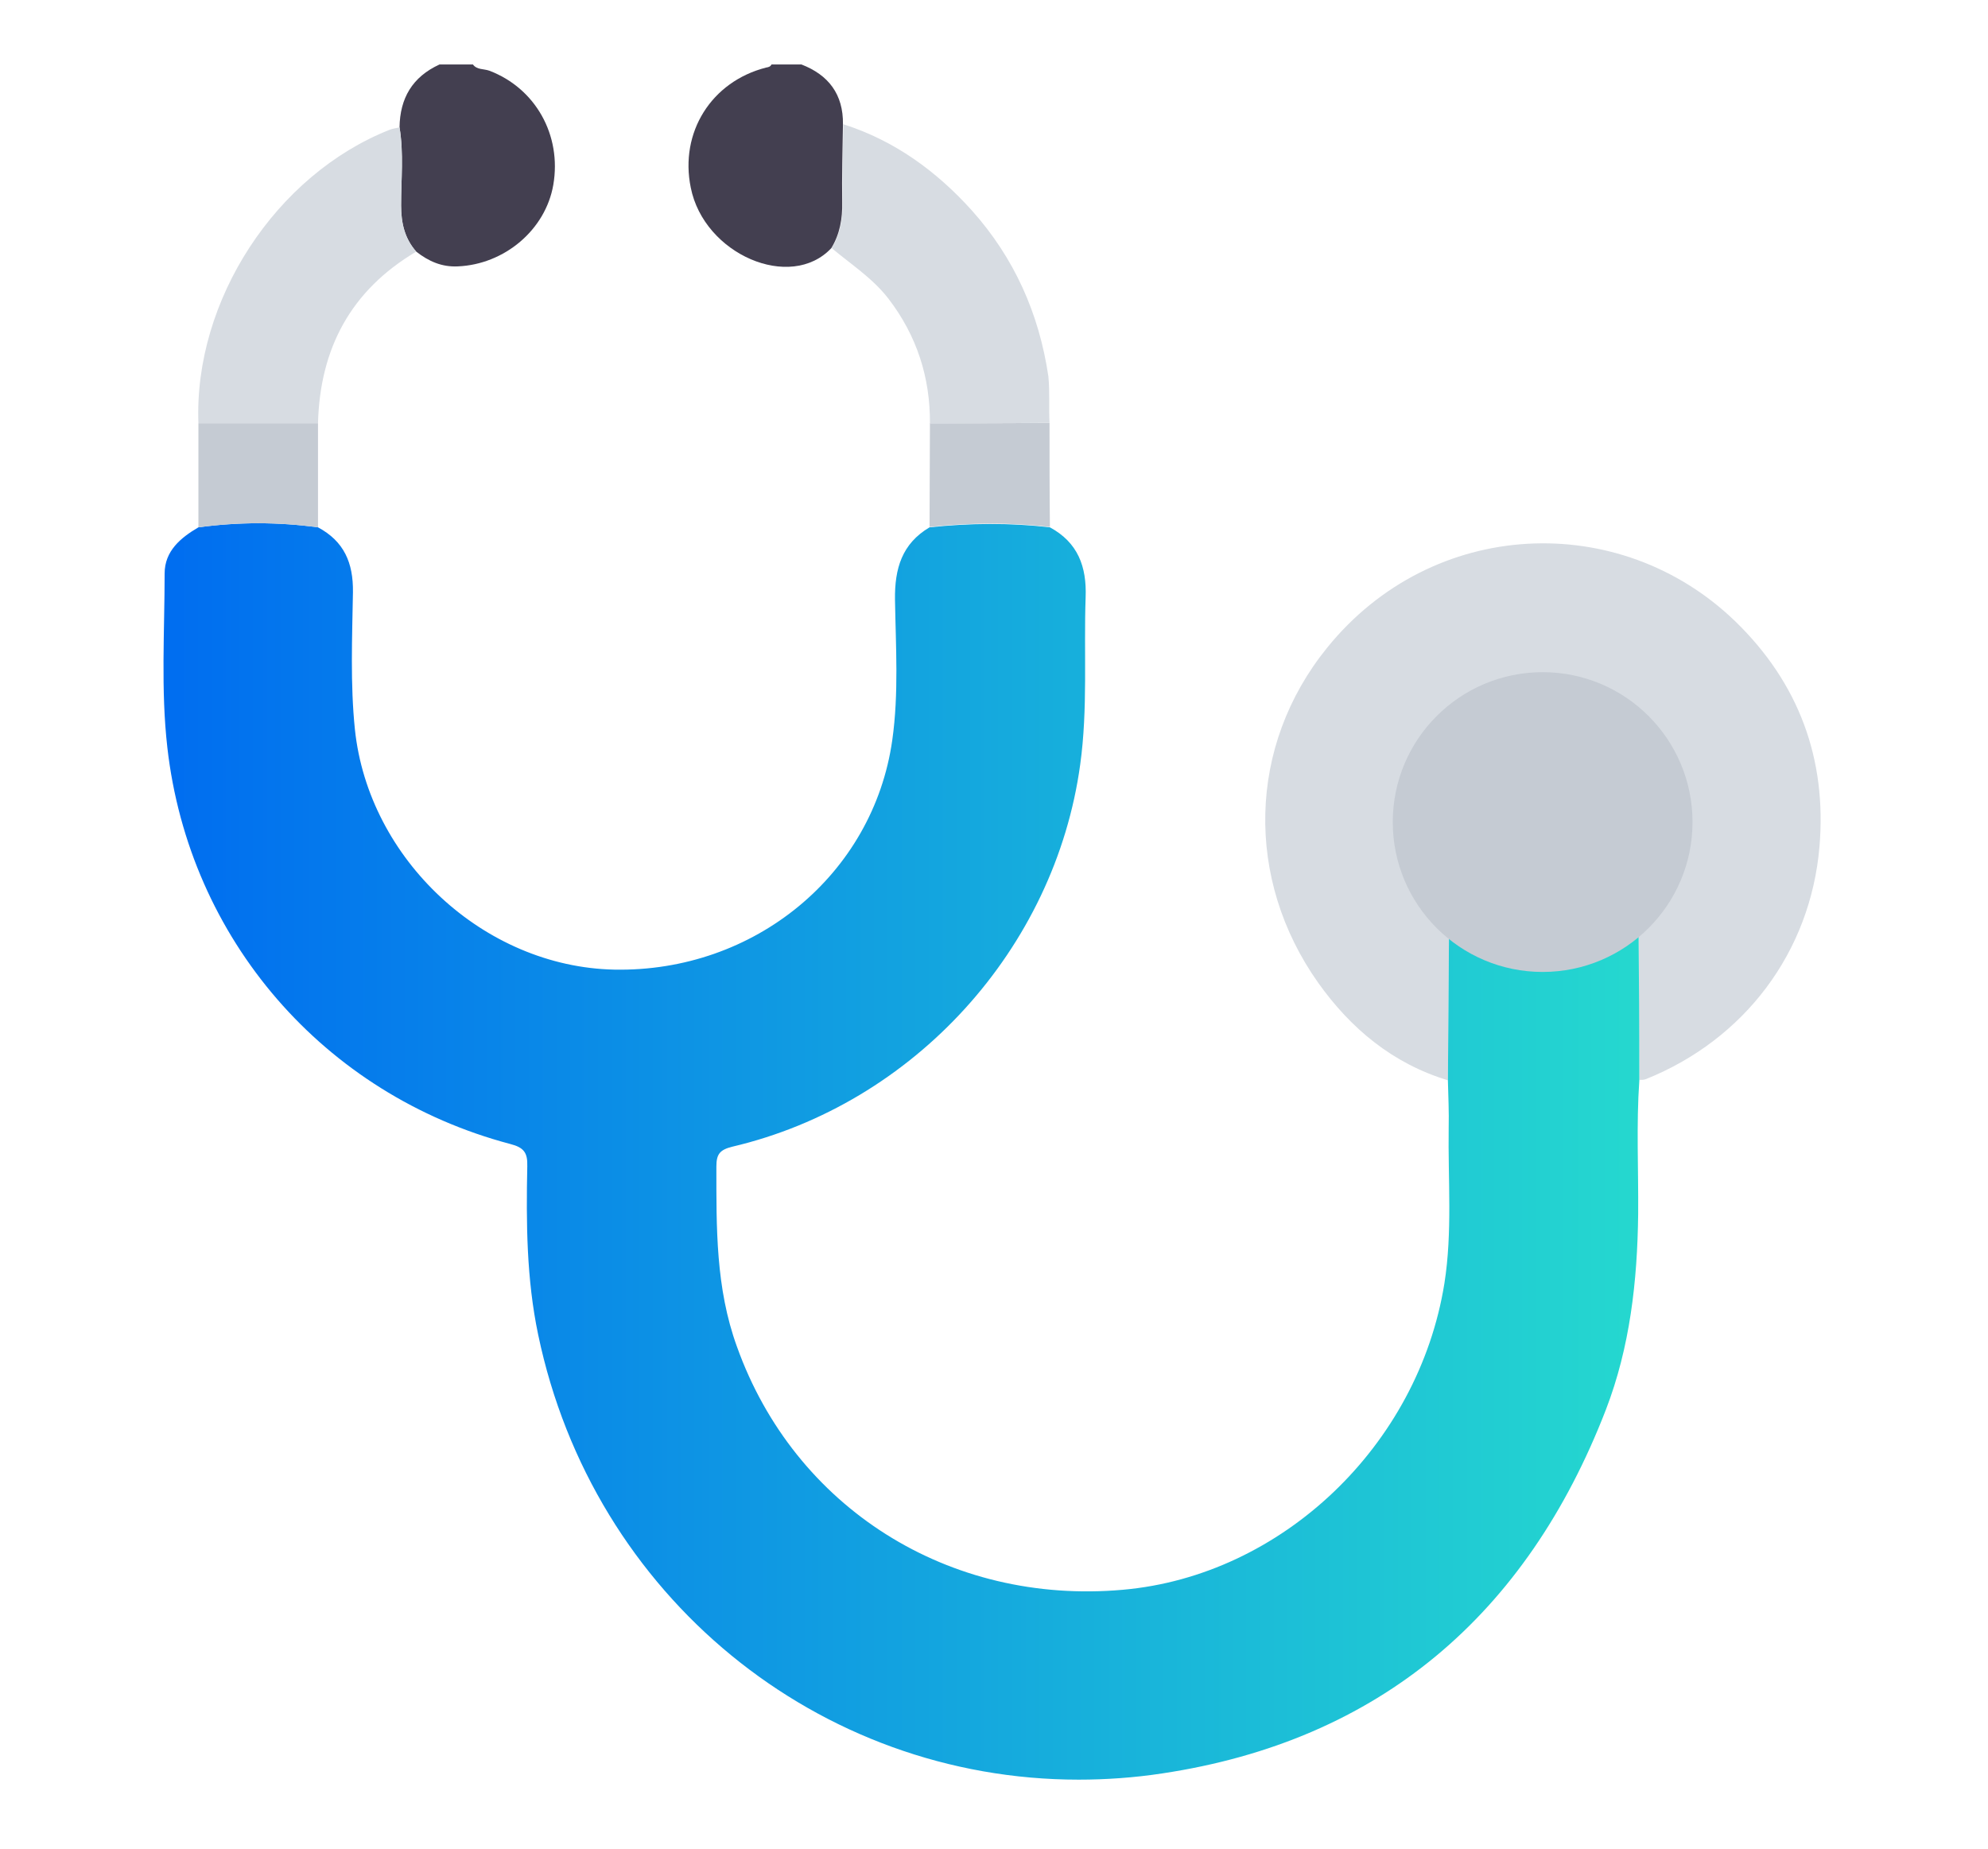
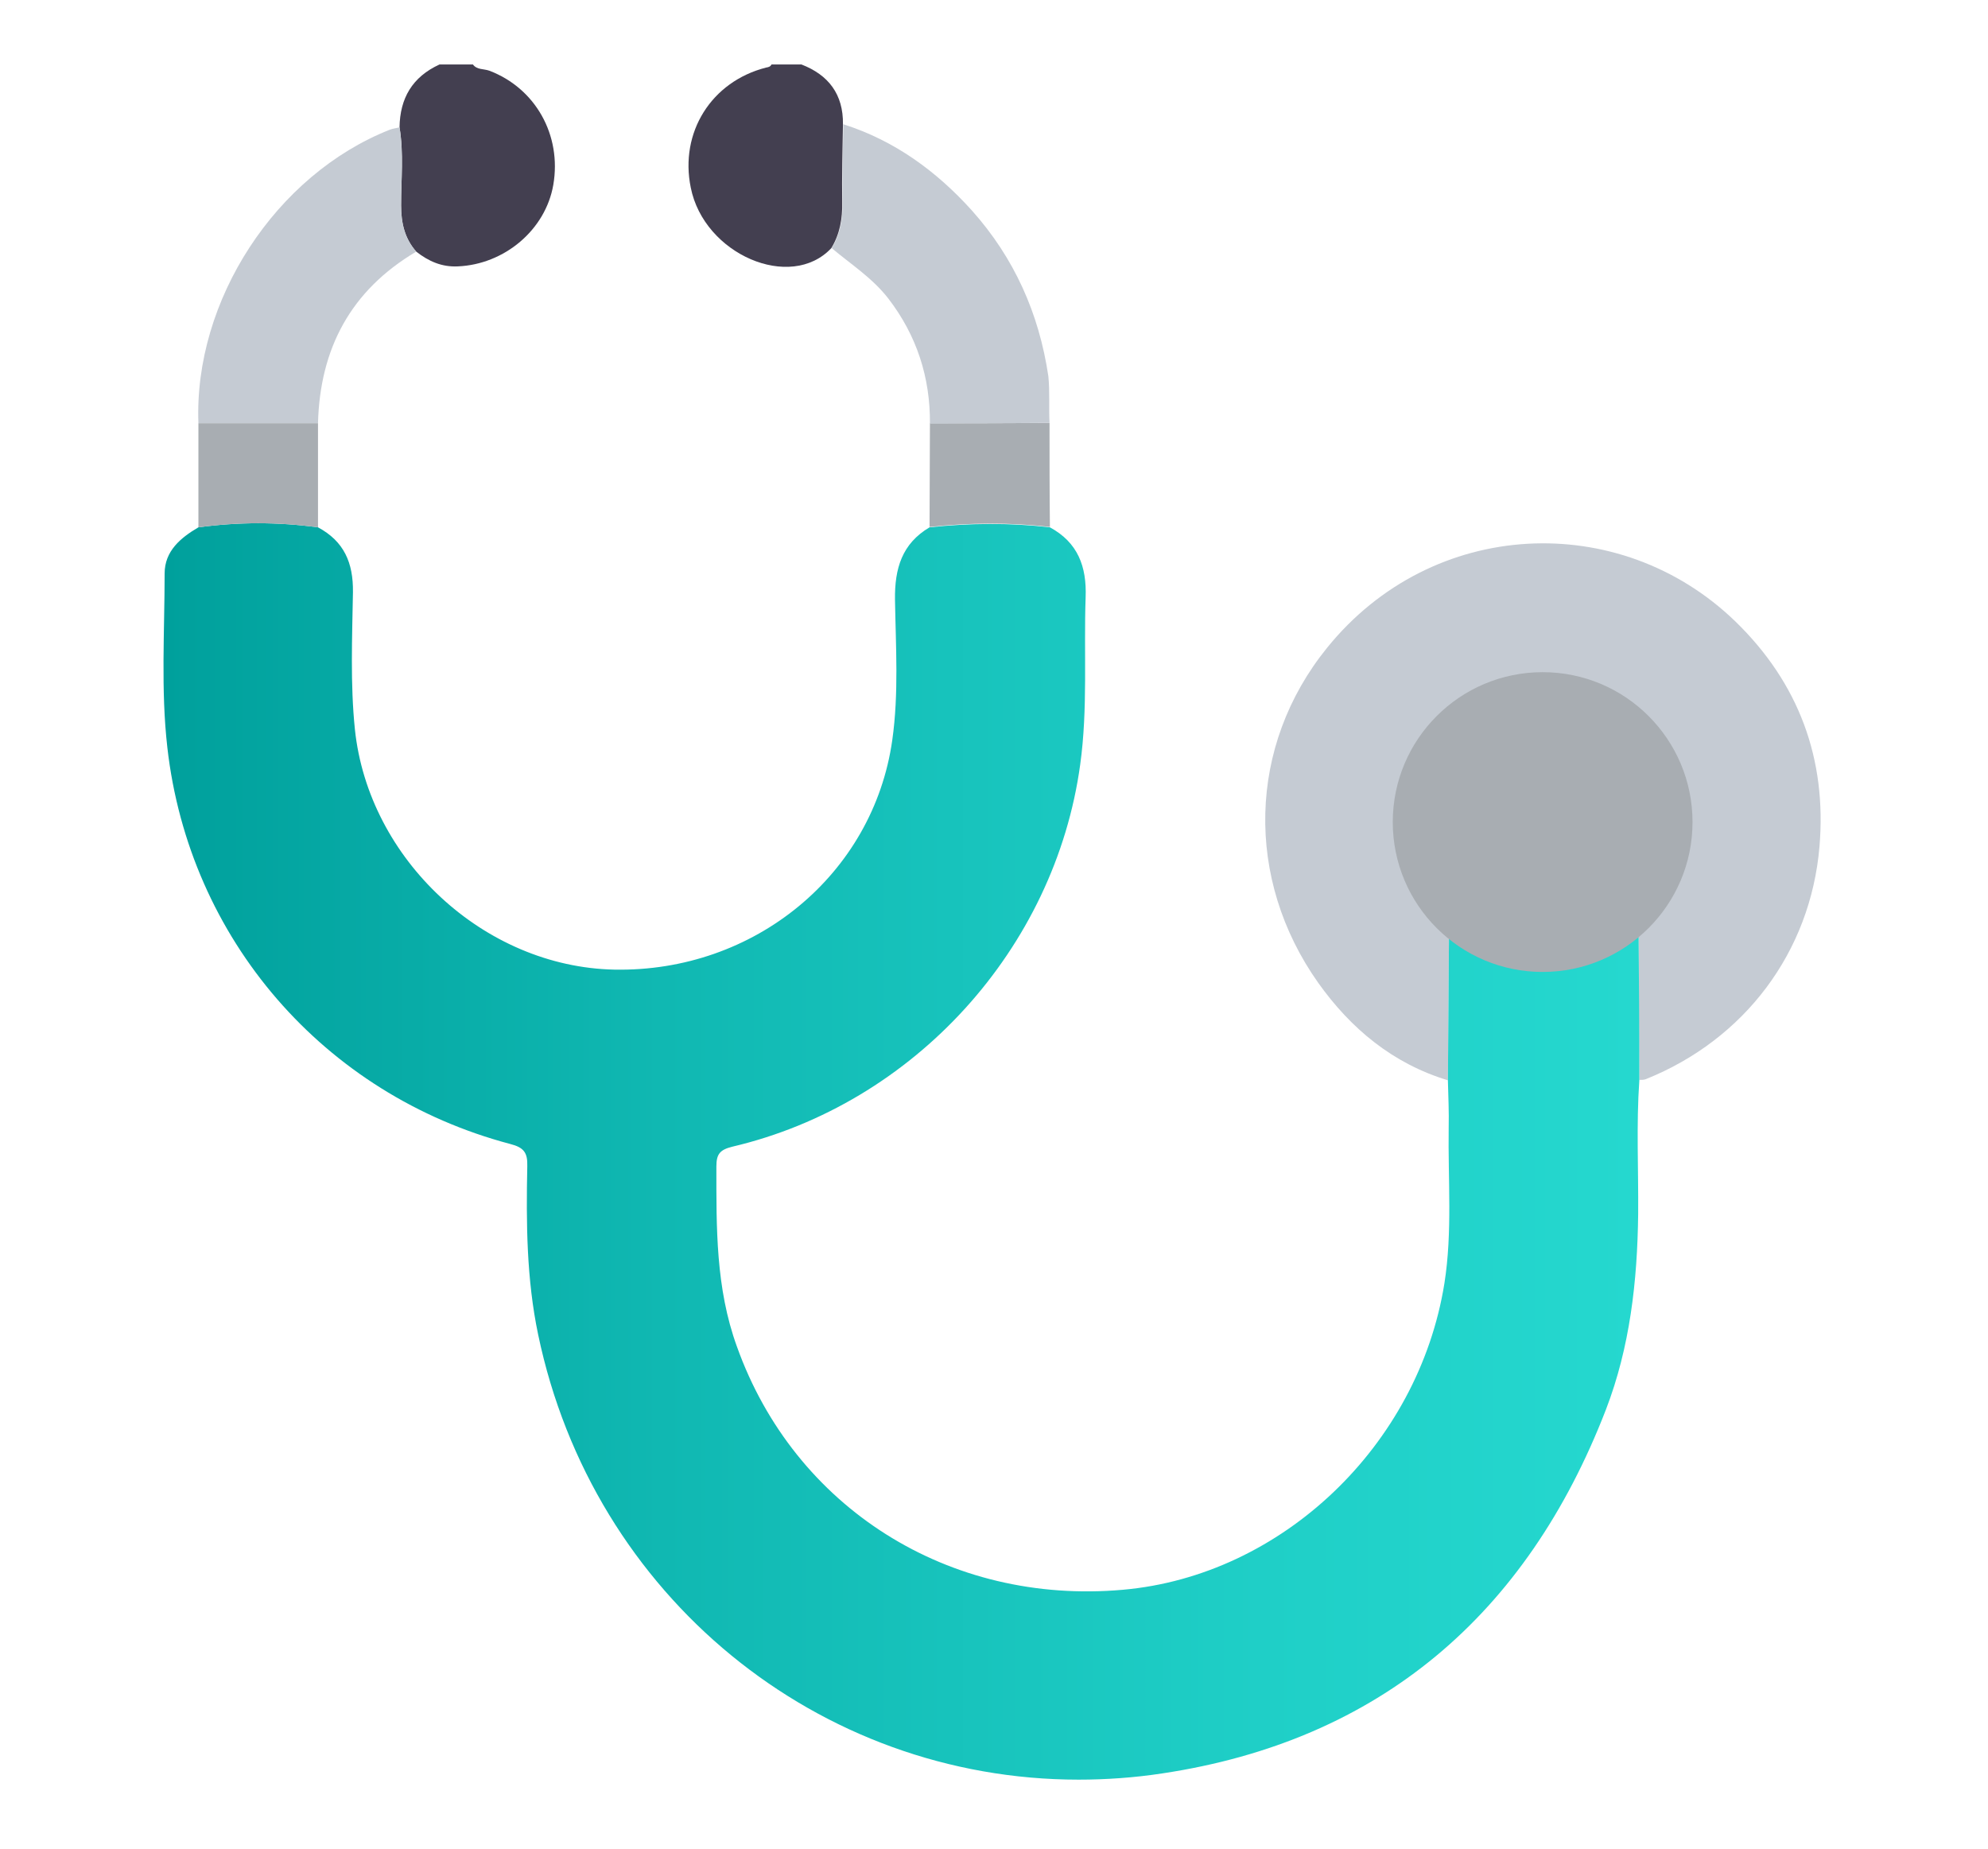
<svg xmlns="http://www.w3.org/2000/svg" version="1.1" id="Layer_1" x="0px" y="0px" viewBox="0 0 512 476" style="enable-background:new 0 0 512 476;" xml:space="preserve">
  <style type="text/css">
- 	.st0{fill:#D7DCE2;}
- 	.st1{fill:#C5CBD3;}
- 	.st2{fill:#A09DAE;}
- 	.st3{fill:url(#SVGID_1_);}
- 	.st4{fill:url(#SVGID_00000178884875586429565790000003312049873819937169_);}
+ 	.st0{fill:#C5CBD3;}
+ 	.st1{fill:#A09DAE;}
+ 	.st2{fill:url(#SVGID_1_);}
+ 	.st3{fill:url(#SVGID_00000057139693474693885690000008962796507477817010_);}
+ 	.st4{fill:#A8ADB2;}
	.st5{fill:#433F50;}
</style>
-   <g>
-     <g id="XMLID_00000003078551320808548620000010120033333076240542_">
-       <g>
-         <path class="st0" d="M446.9,160c16.4,15.9,23.6,35.5,21.7,58c-2.3,27.2-19.3,49.7-44.7,59.9c-0.5,0.2-1.1,0.2-1.7,0.2     c-0.1-13.2-0.2-26.4-0.2-39.6c0.2-1.5,1.3-2.5,2.3-3.6c8.1-9.6,10.7-20.6,7.5-32.8c-0.7-2.8-1.9-5.7-3.5-8.4     c-0.5-0.8-0.9-1.5-1.5-2.3c-0.3-0.4-0.5-0.8-0.8-1.1c-0.5-0.7-1.1-1.5-1.7-2.2c-0.6-0.7-1.3-1.4-1.9-2.1     c-6.7-6.5-16.3-10.9-27.9-10c-1.2,0.1-2.4,0.2-3.6,0.5c-0.6,0.1-1.2,0.2-1.7,0.4c-0.6,0.1-1.1,0.3-1.7,0.4     c-0.6,0.2-1.1,0.3-1.6,0.5c-0.8,0.3-1.6,0.6-2.4,0.9c-1,0.4-2.1,0.9-3,1.4c-0.5,0.3-1,0.5-1.4,0.8c-0.7,0.4-1.4,0.9-2.1,1.4     c-0.2,0.1-0.5,0.3-0.7,0.5c-0.4,0.3-0.9,0.7-1.3,1c-0.8,0.7-1.6,1.4-2.4,2.2c-8,7.8-12.1,19.3-10.3,30.8     c1.3,8.3,5.3,15,10.9,20.9v0c-0.1,13.5-0.2,27-0.3,40.5c-14.2-4.3-25-13.3-33.4-25.1c-18.9-26.7-18.2-61,2.3-86.3     C368.9,133.3,417.1,131.2,446.9,160z" />
-         <path class="st1" d="M431.8,202.2c3.1,12.2,0.5,23.2-7.5,32.8c-0.9,1.1-2,2-2.3,3.6c-2.3,0.2-3.7,1.9-5.5,3     c-0.2,0.2-0.5,0.3-0.8,0.5c-0.4,0.2-0.8,0.4-1.1,0.6c-0.8,0.4-1.5,0.8-2.3,1.1c-0.8,0.3-1.5,0.7-2.3,1c-0.8,0.3-1.5,0.6-2.3,0.8     c-0.4,0.1-0.8,0.2-1.1,0.3c-1.1,0.3-2.3,0.6-3.4,0.8c-5,0.9-9.9,0.6-14.9-0.8c-0.5-0.2-1-0.3-1.5-0.5c-3.1-1-6.1-2.5-9.2-4.4     c-1.5-1-3.1-2.1-4.6-3.2c-5.7-5.9-9.7-12.6-10.9-20.9c-1.8-11.5,2.3-23,10.3-30.8c0.8-0.8,1.6-1.5,2.4-2.2c0.4-0.3,0.9-0.7,1.3-1     c0.2-0.2,0.4-0.3,0.7-0.5c0.7-0.5,1.4-0.9,2.1-1.4c0.5-0.3,0.9-0.6,1.4-0.8c1-0.5,2-1,3-1.4c0.8-0.3,1.6-0.6,2.4-0.9     c0.5-0.2,1.1-0.3,1.6-0.5c0.6-0.2,1.1-0.3,1.7-0.4c0.6-0.1,1.1-0.2,1.7-0.4c1.2-0.2,2.4-0.4,3.6-0.5c11.6-0.9,21.2,3.5,27.9,10     c0.7,0.7,1.3,1.4,1.9,2.1c0.6,0.7,1.2,1.4,1.7,2.2c0.3,0.4,0.6,0.8,0.8,1.1c0.5,0.8,1,1.5,1.5,2.3     C429.9,196.6,431.1,199.4,431.8,202.2z" />
-         <path class="st2" d="M426.9,191.5c0.5,0.8,1,1.5,1.5,2.3C427.9,193.1,427.4,192.3,426.9,191.5z" />
-         <path class="st2" d="M424.3,188.2c0.6,0.7,1.2,1.4,1.7,2.2C425.5,189.7,424.9,189,424.3,188.2z" />
-         <path class="st2" d="M422.4,186.2c0.7,0.7,1.3,1.4,1.9,2.1C423.7,187.6,423,186.9,422.4,186.2z" />
-         <linearGradient id="SVGID_1_" gradientUnits="userSpaceOnUse" x1="42.072" y1="296.586" x2="422.21" y2="296.586">
-           <stop offset="0" style="stop-color:#006DF0" />
-           <stop offset="1" style="stop-color:#25D8CF" />
-         </linearGradient>
-         <path class="st3" d="M422,238.6c0.1,13.2,0.2,26.4,0.2,39.6c-0.8,11.5-0.2,23-0.3,34.5c-0.2,17.2-2.1,34.2-8.3,50.3     c-20.4,52.8-58.3,85.3-114.3,93.7c-7.2,1.1-14.5,1.6-21.5,1.6c-67,0-125.1-47.1-139.2-114.6c-3-14.3-3.1-28.8-2.8-43.4     c0.1-3.5-0.9-4.8-4.4-5.7c-48-12.7-82.7-52.8-88.3-102.1c-1.7-14.9-0.7-29.9-0.7-44.8c0-5.8,4.1-9.2,8.7-11.9     c10.3-1.4,20.5-1.4,30.8,0c6.7,3.6,9.1,9.1,9,16.7c-0.2,11.8-0.7,23.6,0.5,35.3c3.5,33.5,33.2,61.2,66.8,61.9     c36.1,0.7,66.7-24.5,71.6-59.1c1.7-12,0.9-24.1,0.7-36.2c-0.1-8,1.8-14.4,8.9-18.6c10.3-1.1,20.7-1.2,31,0     c7.2,3.9,9.5,10.1,9.2,18c-0.5,14.3,0.6,28.7-1.4,43.1c-6.5,47.4-42.8,87.4-89.6,98.4c-3.2,0.8-4.1,1.9-4.1,5.1     c0,15.7-0.2,31.3,5.3,46.4c14.8,41.4,54.5,66.6,99.4,62.6c40.9-3.6,76.1-37.1,82.8-78.9c2.1-13.3,0.9-26.7,1.1-40.1     c0.1-4-0.1-8-0.2-12.1c0.1-13.5,0.2-27,0.3-40.5c1.5,1.2,3.1,2.3,4.6,3.2c3.1,1.9,6.1,3.4,9.2,4.4c0.5,0.2,1,0.3,1.5,0.5     c4.9,1.4,9.9,1.7,14.9,0.8c1.1-0.2,2.3-0.5,3.4-0.8c0.4-0.1,0.8-0.2,1.1-0.3c0.8-0.2,1.5-0.5,2.3-0.8c0.8-0.3,1.5-0.6,2.3-1     c0.8-0.4,1.5-0.7,2.3-1.1c0.4-0.2,0.8-0.4,1.1-0.6c0.3-0.2,0.5-0.3,0.8-0.5C418.2,240.5,419.7,238.8,422,238.6z" />
-         <path class="st2" d="M389.2,177c0.6-0.1,1.1-0.2,1.7-0.4C390.3,176.7,389.7,176.9,389.2,177z" />
-         <path class="st2" d="M385.8,177.9c0.5-0.2,1.1-0.3,1.6-0.5C386.9,177.6,386.4,177.8,385.8,177.9z" />
-         <path class="st2" d="M380.4,180.3c1-0.5,2-1,3-1.4C382.4,179.3,381.4,179.8,380.4,180.3z" />
-         <path class="st2" d="M379,181.1c0.5-0.3,0.9-0.6,1.4-0.8C379.9,180.5,379.5,180.8,379,181.1z" />
-         <path class="st2" d="M376.9,182.4c0.7-0.5,1.4-0.9,2.1-1.4C378.3,181.5,377.6,182,376.9,182.4z" />
-         <path class="st2" d="M374.9,183.9c0.4-0.3,0.9-0.7,1.3-1C375.8,183.2,375.4,183.6,374.9,183.9z" />
-         <linearGradient id="SVGID_00000054228598334061348300000010921744851034259384_" gradientUnits="userSpaceOnUse" x1="373.12" y1="239.4" x2="377.71" y2="239.4">
-           <stop offset="0" style="stop-color:#006DF0" />
-           <stop offset="1" style="stop-color:#25D8CF" />
-         </linearGradient>
-         <path style="fill:url(#SVGID_00000054228598334061348300000010921744851034259384_);" d="M373.1,237.8c1.5,1.2,3.1,2.3,4.6,3.2     C376.2,240.1,374.6,239,373.1,237.8L373.1,237.8z" />
-         <path class="st2" d="M372.5,186.1c0.8-0.8,1.6-1.5,2.4-2.2C374.1,184.6,373.3,185.3,372.5,186.1z" />
-         <path class="st1" d="M270.3,108.9c0,8.9,0,17.9,0.1,26.8c-10.3-1.2-20.7-1.1-31,0c0-8.9,0.1-17.8,0.1-26.7     C249.7,109,260,109,270.3,108.9z" />
-         <path class="st0" d="M270.3,108.9c-10.3,0.1-20.5,0.1-30.8,0.2c0.1-11.9-3.4-22.7-10.7-32.2c-4.1-5.3-9.6-8.8-14.6-13     c2.2-3.6,2.9-7.6,2.8-11.8c-0.1-6.7,0.1-13.4,0.2-20.1c13.2,4.2,24,12.1,33.1,22.2c10.9,12.2,17.3,26.5,19.7,42.7     C270.4,100.9,270.1,104.9,270.3,108.9z" />
-         <path class="st5" d="M206.4,16.6c7,2.7,10.8,7.7,10.7,15.4c-0.1,6.7-0.3,13.4-0.2,20.1c0.1,4.2-0.6,8.2-2.8,11.8     c-10.5,11.2-32.8,1.6-36.2-15.6c-2.9-14.2,5.3-27.3,19.4-30.9c0.6-0.1,1.1-0.2,1.4-0.8H206.4z" />
-         <path class="st5" d="M126,18.2c11.9,4.5,18.7,16.6,16.5,29.4c-2,11.6-12.6,20.5-24.6,21c-4.1,0.2-7.5-1.3-10.7-3.8     c-3-3.4-3.9-7.4-3.9-11.9c0-6.7,0.7-13.4-0.4-20.1c0.1-7.5,3.3-13,10.3-16.2h8.6C122.8,18,124.6,17.7,126,18.2z" />
-         <path class="st0" d="M103.3,52.9c0,4.5,0.9,8.5,3.9,11.9C90.3,74.8,82.4,89.8,81.9,109H51.1C49.9,77.4,71,45,100.4,33.4     c0.8-0.3,1.7-0.4,2.5-0.6C104,39.5,103.3,46.2,103.3,52.9z" />
-         <path class="st1" d="M81.9,109c0,9,0,17.9,0,26.8c-10.3-1.4-20.5-1.4-30.8,0c0-8.9,0-17.9,0-26.8H81.9z" />
-       </g>
-       <g>
- 		</g>
-     </g>
-   </g>
-   <circle class="st1" cx="397.3" cy="211.7" r="38.6" />
+   <path class="st0" d="M446.9,160c16.4,15.9,23.6,35.5,21.7,58c-2.3,27.2-19.3,49.7-44.7,59.9c-0.5,0.2-1.1,0.2-1.7,0.2  c-0.1-13.2-0.2-26.4-0.2-39.6c0.2-1.5,1.3-2.5,2.3-3.6c8.1-9.6,10.7-20.6,7.5-32.8c-0.7-2.8-1.9-5.7-3.5-8.4  c-0.5-0.8-0.9-1.5-1.5-2.3c-0.3-0.4-0.5-0.8-0.8-1.1c-0.5-0.7-1.1-1.5-1.7-2.2s-1.3-1.4-1.9-2.1c-6.7-6.5-16.3-10.9-27.9-10  c-1.2,0.1-2.4,0.2-3.6,0.5c-0.6,0.1-1.2,0.2-1.7,0.4c-0.6,0.1-1.1,0.3-1.7,0.4c-0.6,0.2-1.1,0.3-1.6,0.5c-0.8,0.3-1.6,0.6-2.4,0.9  c-1,0.4-2.1,0.9-3,1.4c-0.5,0.3-1,0.5-1.4,0.8c-0.7,0.4-1.4,0.9-2.1,1.4c-0.2,0.1-0.5,0.3-0.7,0.5c-0.4,0.3-0.9,0.7-1.3,1  c-0.8,0.7-1.6,1.4-2.4,2.2c-8,7.8-12.1,19.3-10.3,30.8c1.3,8.3,5.3,15,10.9,20.9l0,0c-0.1,13.5-0.2,27-0.3,40.5  c-14.2-4.3-25-13.3-33.4-25.1c-18.9-26.7-18.2-61,2.3-86.3C368.9,133.3,417.1,131.2,446.9,160z" />
+   <path class="st0" d="M431.8,202.2c3.1,12.2,0.5,23.2-7.5,32.8c-0.9,1.1-2,2-2.3,3.6c-2.3,0.2-3.7,1.9-5.5,3  c-0.2,0.2-0.5,0.3-0.8,0.5c-0.4,0.2-0.8,0.4-1.1,0.6c-0.8,0.4-1.5,0.8-2.3,1.1s-1.5,0.7-2.3,1s-1.5,0.6-2.3,0.8  c-0.4,0.1-0.8,0.2-1.1,0.3c-1.1,0.3-2.3,0.6-3.4,0.8c-5,0.9-9.9,0.6-14.9-0.8c-0.5-0.2-1-0.3-1.5-0.5c-3.1-1-6.1-2.5-9.2-4.4  c-1.5-1-3.1-2.1-4.6-3.2c-5.7-5.9-9.7-12.6-10.9-20.9c-1.8-11.5,2.3-23,10.3-30.8c0.8-0.8,1.6-1.5,2.4-2.2c0.4-0.3,0.9-0.7,1.3-1  c0.2-0.2,0.4-0.3,0.7-0.5c0.7-0.5,1.4-0.9,2.1-1.4c0.5-0.3,0.9-0.6,1.4-0.8c1-0.5,2-1,3-1.4c0.8-0.3,1.6-0.6,2.4-0.9  c0.5-0.2,1.1-0.3,1.6-0.5c0.6-0.2,1.1-0.3,1.7-0.4c0.6-0.1,1.1-0.2,1.7-0.4c1.2-0.2,2.4-0.4,3.6-0.5c11.6-0.9,21.2,3.5,27.9,10  c0.7,0.7,1.3,1.4,1.9,2.1c0.6,0.7,1.2,1.4,1.7,2.2c0.3,0.4,0.6,0.8,0.8,1.1c0.5,0.8,1,1.5,1.5,2.3  C429.9,196.6,431.1,199.4,431.8,202.2z" />
+   <path class="st1" d="M426.9,191.5c0.5,0.8,1,1.5,1.5,2.3C427.9,193.1,427.4,192.3,426.9,191.5z" />
+   <path class="st1" d="M424.3,188.2c0.6,0.7,1.2,1.4,1.7,2.2C425.5,189.7,424.9,189,424.3,188.2z" />
+   <path class="st1" d="M422.4,186.2c0.7,0.7,1.3,1.4,1.9,2.1C423.7,187.6,423,186.9,422.4,186.2z" />
+   <linearGradient id="SVGID_1_" gradientUnits="userSpaceOnUse" x1="42.108" y1="47.365" x2="422.2" y2="47.365" gradientTransform="matrix(1 0 0 -1 0 343.8898)">
+     <stop offset="0" style="stop-color:#00A09C" />
+     <stop offset="0.338" style="stop-color:#10B8B2" />
+     <stop offset="0.745" style="stop-color:#1FCFC7" />
+     <stop offset="1" style="stop-color:#25D8CF" />
+   </linearGradient>
+   <path class="st2" d="M422,238.6c0.1,13.2,0.2,26.4,0.2,39.6c-0.8,11.5-0.2,23-0.3,34.5c-0.2,17.2-2.1,34.2-8.3,50.3  c-20.4,52.8-58.3,85.3-114.3,93.7c-7.2,1.1-14.5,1.6-21.5,1.6c-67,0-125.1-47.1-139.2-114.6c-3-14.3-3.1-28.8-2.8-43.4  c0.1-3.5-0.9-4.8-4.4-5.7c-48-12.7-82.7-52.8-88.3-102.1c-1.7-14.9-0.7-29.9-0.7-44.8c0-5.8,4.1-9.2,8.7-11.9  c10.3-1.4,20.5-1.4,30.8,0c6.7,3.6,9.1,9.1,9,16.7c-0.2,11.8-0.7,23.6,0.5,35.3c3.5,33.5,33.2,61.2,66.8,61.9  c36.1,0.7,66.7-24.5,71.6-59.1c1.7-12,0.9-24.1,0.7-36.2c-0.1-8,1.8-14.4,8.9-18.6c10.3-1.1,20.7-1.2,31,0c7.2,3.9,9.5,10.1,9.2,18  c-0.5,14.3,0.6,28.7-1.4,43.1c-6.5,47.4-42.8,87.4-89.6,98.4c-3.2,0.8-4.1,1.9-4.1,5.1c0,15.7-0.2,31.3,5.3,46.4  c14.8,41.4,54.5,66.6,99.4,62.6c40.9-3.6,76.1-37.1,82.8-78.9c2.1-13.3,0.9-26.7,1.1-40.1c0.1-4-0.1-8-0.2-12.1  c0.1-13.5,0.2-27,0.3-40.5c1.5,1.2,3.1,2.3,4.6,3.2c3.1,1.9,6.1,3.4,9.2,4.4c0.5,0.2,1,0.3,1.5,0.5c4.9,1.4,9.9,1.7,14.9,0.8  c1.1-0.2,2.3-0.5,3.4-0.8c0.4-0.1,0.8-0.2,1.1-0.3c0.8-0.2,1.5-0.5,2.3-0.8s1.5-0.6,2.3-1s1.5-0.7,2.3-1.1c0.4-0.2,0.8-0.4,1.1-0.6  c0.3-0.2,0.5-0.3,0.8-0.5C418.2,240.5,419.7,238.8,422,238.6z" />
+   <path class="st1" d="M389.2,177c0.6-0.1,1.1-0.2,1.7-0.4C390.3,176.7,389.7,176.9,389.2,177z" />
+   <path class="st1" d="M385.8,177.9c0.5-0.2,1.1-0.3,1.6-0.5C386.9,177.6,386.4,177.8,385.8,177.9z" />
+   <path class="st1" d="M380.4,180.3c1-0.5,2-1,3-1.4C382.4,179.3,381.4,179.8,380.4,180.3z" />
+   <path class="st1" d="M379,181.1c0.5-0.3,0.9-0.6,1.4-0.8C379.9,180.5,379.5,180.8,379,181.1z" />
+   <path class="st1" d="M376.9,182.4c0.7-0.5,1.4-0.9,2.1-1.4C378.3,181.5,377.6,182,376.9,182.4z" />
+   <path class="st1" d="M374.9,183.9c0.4-0.3,0.9-0.7,1.3-1C375.8,183.2,375.4,183.6,374.9,183.9z" />
+   <linearGradient id="SVGID_00000103249925481319589930000011041166733042812065_" gradientUnits="userSpaceOnUse" x1="373.12" y1="104.49" x2="377.71" y2="104.49" gradientTransform="matrix(1 0 0 -1 0 343.8898)">
+     <stop offset="0" style="stop-color:#006DF0" />
+     <stop offset="1" style="stop-color:#25D8CF" />
+   </linearGradient>
+   <path style="fill:url(#SVGID_00000103249925481319589930000011041166733042812065_);" d="M373.1,237.8c1.5,1.2,3.1,2.3,4.6,3.2  C376.2,240.1,374.6,239,373.1,237.8L373.1,237.8z" />
+   <path class="st1" d="M372.5,186.1c0.8-0.8,1.6-1.5,2.4-2.2C374.1,184.6,373.3,185.3,372.5,186.1z" />
+   <path class="st4" d="M270.3,108.9c0,8.9,0,17.9,0.1,26.8c-10.3-1.2-20.7-1.1-31,0c0-8.9,0.1-17.8,0.1-26.7  C249.7,109,260,109,270.3,108.9z" />
+   <path class="st0" d="M270.3,108.9c-10.3,0.1-20.5,0.1-30.8,0.2c0.1-11.9-3.4-22.7-10.7-32.2c-4.1-5.3-9.6-8.8-14.6-13  c2.2-3.6,2.9-7.6,2.8-11.8c-0.1-6.7,0.1-13.4,0.2-20.1c13.2,4.2,24,12.1,33.1,22.2c10.9,12.2,17.3,26.5,19.7,42.7  C270.4,100.9,270.1,104.9,270.3,108.9z" />
+   <path class="st5" d="M206.4,16.6c7,2.7,10.8,7.7,10.7,15.4c-0.1,6.7-0.3,13.4-0.2,20.1c0.1,4.2-0.6,8.2-2.8,11.8  c-10.5,11.2-32.8,1.6-36.2-15.6c-2.9-14.2,5.3-27.3,19.4-30.9c0.6-0.1,1.1-0.2,1.4-0.8C198.7,16.6,206.4,16.6,206.4,16.6z" />
+   <path class="st5" d="M126,18.2c11.9,4.5,18.7,16.6,16.5,29.4c-2,11.6-12.6,20.5-24.6,21c-4.1,0.2-7.5-1.3-10.7-3.8  c-3-3.4-3.9-7.4-3.9-11.9c0-6.7,0.7-13.4-0.4-20.1c0.1-7.5,3.3-13,10.3-16.2h8.6C122.8,18,124.6,17.7,126,18.2z" />
+   <path class="st0" d="M103.3,52.9c0,4.5,0.9,8.5,3.9,11.9c-16.9,10-24.8,25-25.3,44.2H51.1C49.9,77.4,71,45,100.4,33.4  c0.8-0.3,1.7-0.4,2.5-0.6C104,39.5,103.3,46.2,103.3,52.9z" />
+   <path class="st4" d="M81.9,109c0,9,0,17.9,0,26.8c-10.3-1.4-20.5-1.4-30.8,0c0-8.9,0-17.9,0-26.8H81.9z" />
+   <circle class="st4" cx="397.3" cy="211.7" r="38.6" />
</svg>
